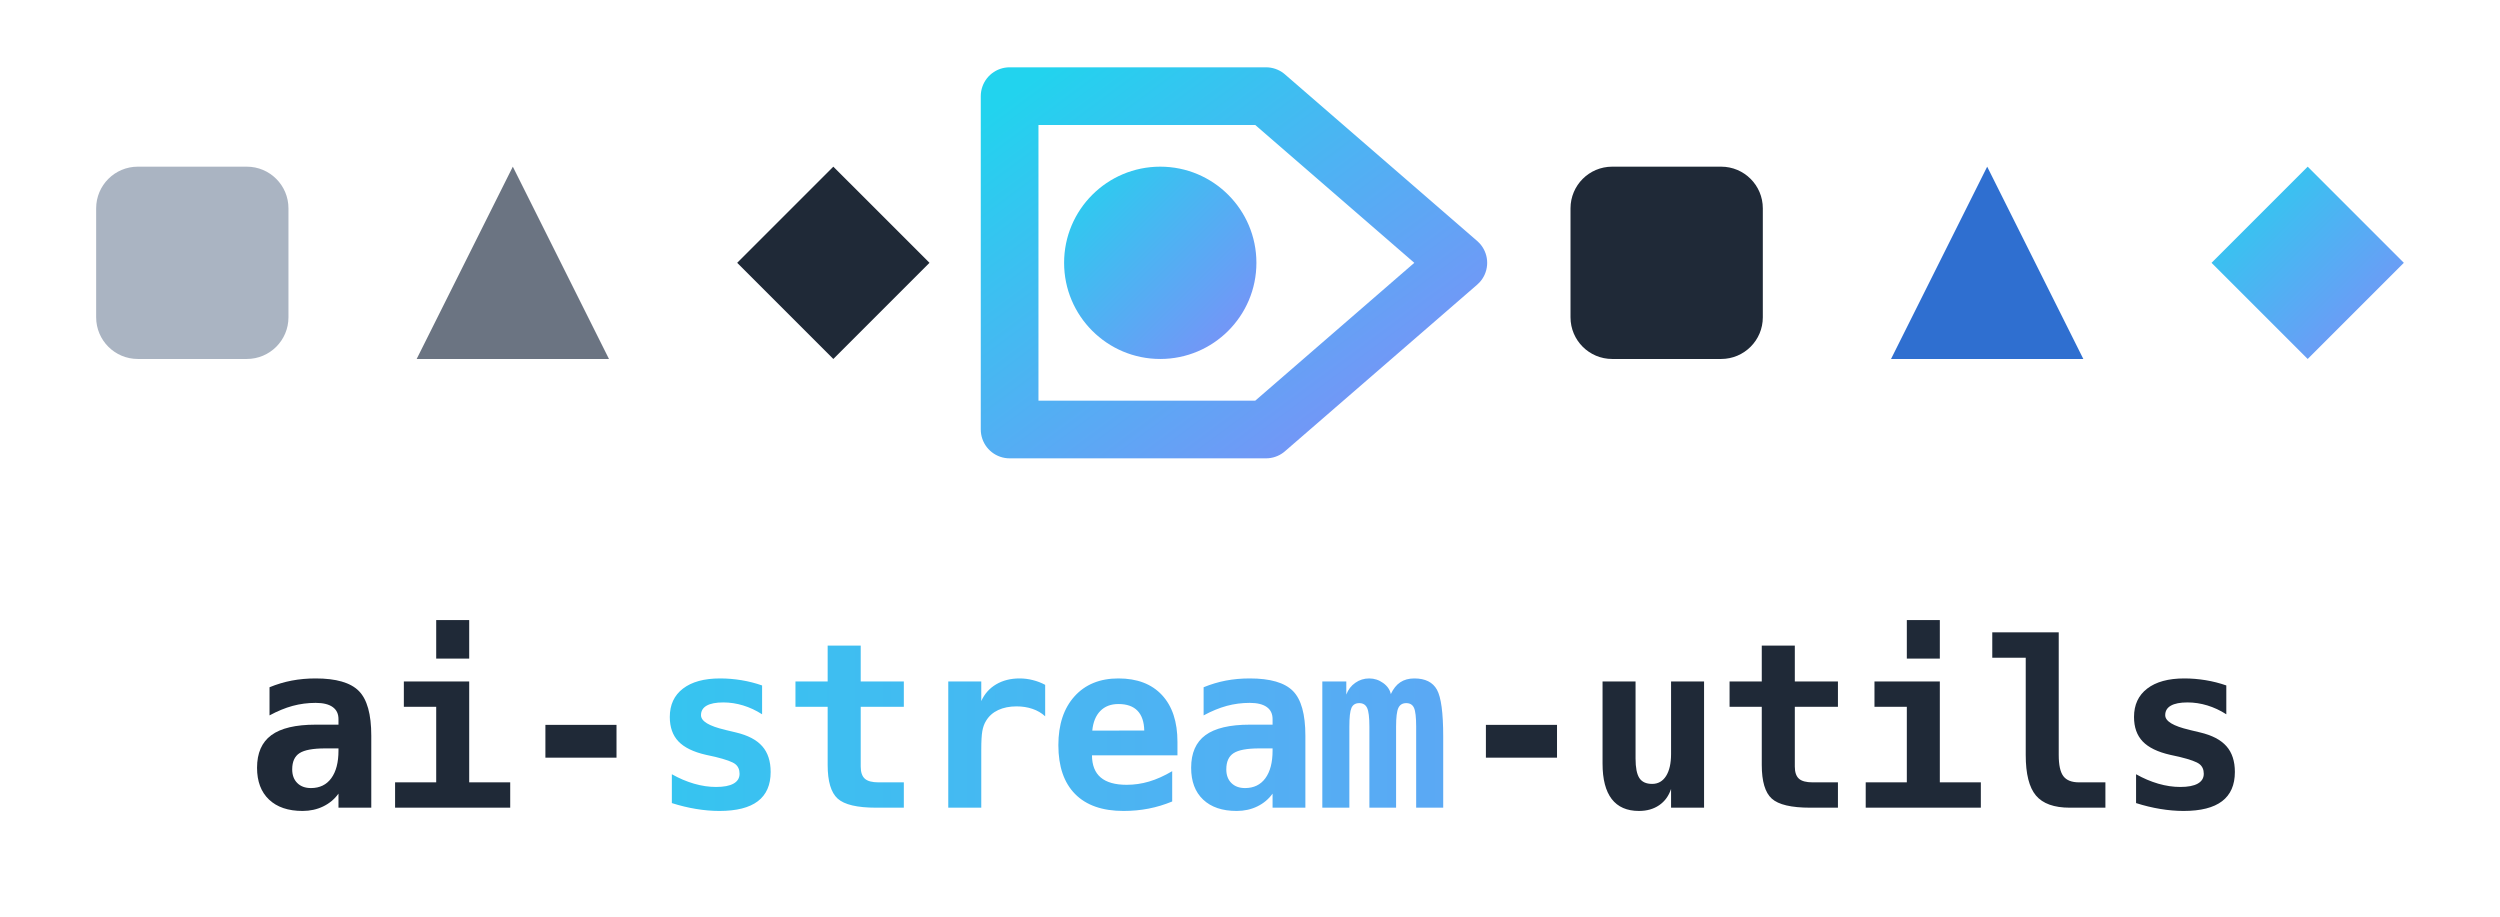
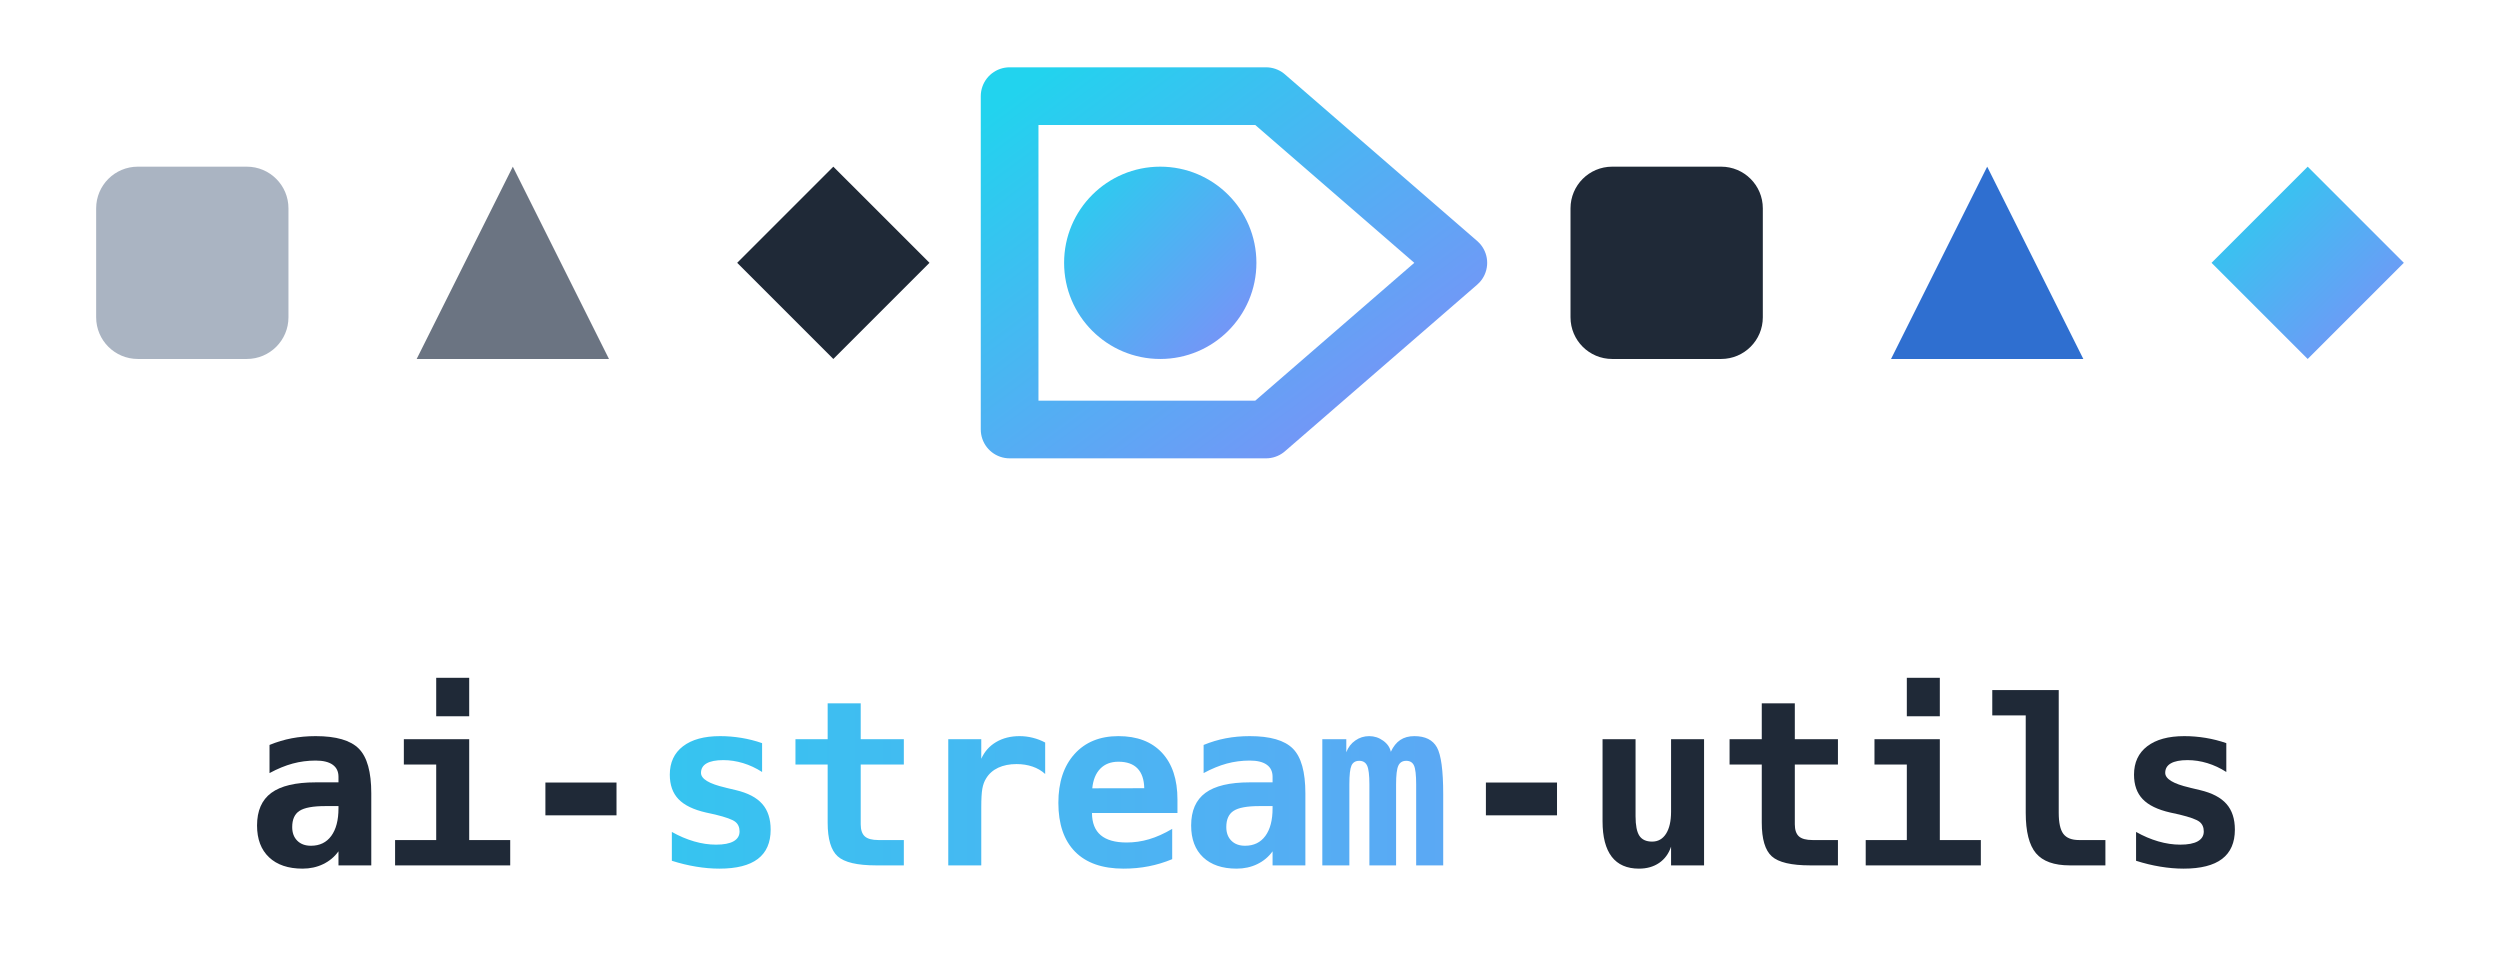
- <svg xmlns="http://www.w3.org/2000/svg" width="780" height="286" viewBox="0 0 780 286">
+ <svg xmlns="http://www.w3.org/2000/svg" width="780" height="304" viewBox="0 0 780 304">
  <defs>
    <linearGradient id="accA" x1="0" y1="0" x2="1" y2="1">
      <stop offset="0" stop-color="#22d3ee" />
      <stop offset="1" stop-color="#818cf8" />
    </linearGradient>
    <linearGradient id="accText" x1="0" y1="0" x2="1" y2="0">
      <stop offset="0" stop-color="#22d3ee" />
      <stop offset="1" stop-color="#818cf8" />
    </linearGradient>
  </defs>
  <rect x="30" y="52" width="60" height="60" rx="13" fill="#aab4c2" />
  <polygon points="160,52 190,112 130,112" fill="#6b7482" />
  <polygon points="260,52 290,82 260,112 230,82" fill="#1f2937" />
  <path d="M315 30 L395 30 L455 82 L395 134 L315 134 Z" fill="none" stroke="url(#accA)" stroke-width="18" stroke-linejoin="round" />
  <circle cx="362" cy="82" r="30" fill="url(#accA)" />
  <rect x="490" y="52" width="60" height="60" rx="13" fill="#1f2937" />
  <polygon points="620,52 650,112 590,112" fill="#2f6fd0" />
  <polygon points="720,52 750,82 720,112 690,82" fill="url(#accA)" />
-   <text x="390" y="252" text-anchor="middle" font-family="'JetBrains Mono', monospace" font-weight="700" font-size="72" letter-spacing="-2" fill="#1f2937">ai-<tspan fill="url(#accText)">stream</tspan>-utils</text>
+   <text x="390" y="270" text-anchor="middle" font-family="'JetBrains Mono', monospace" font-weight="700" font-size="72" letter-spacing="-2" fill="#1f2937">ai-<tspan fill="url(#accText)">stream</tspan>-utils</text>
</svg>
